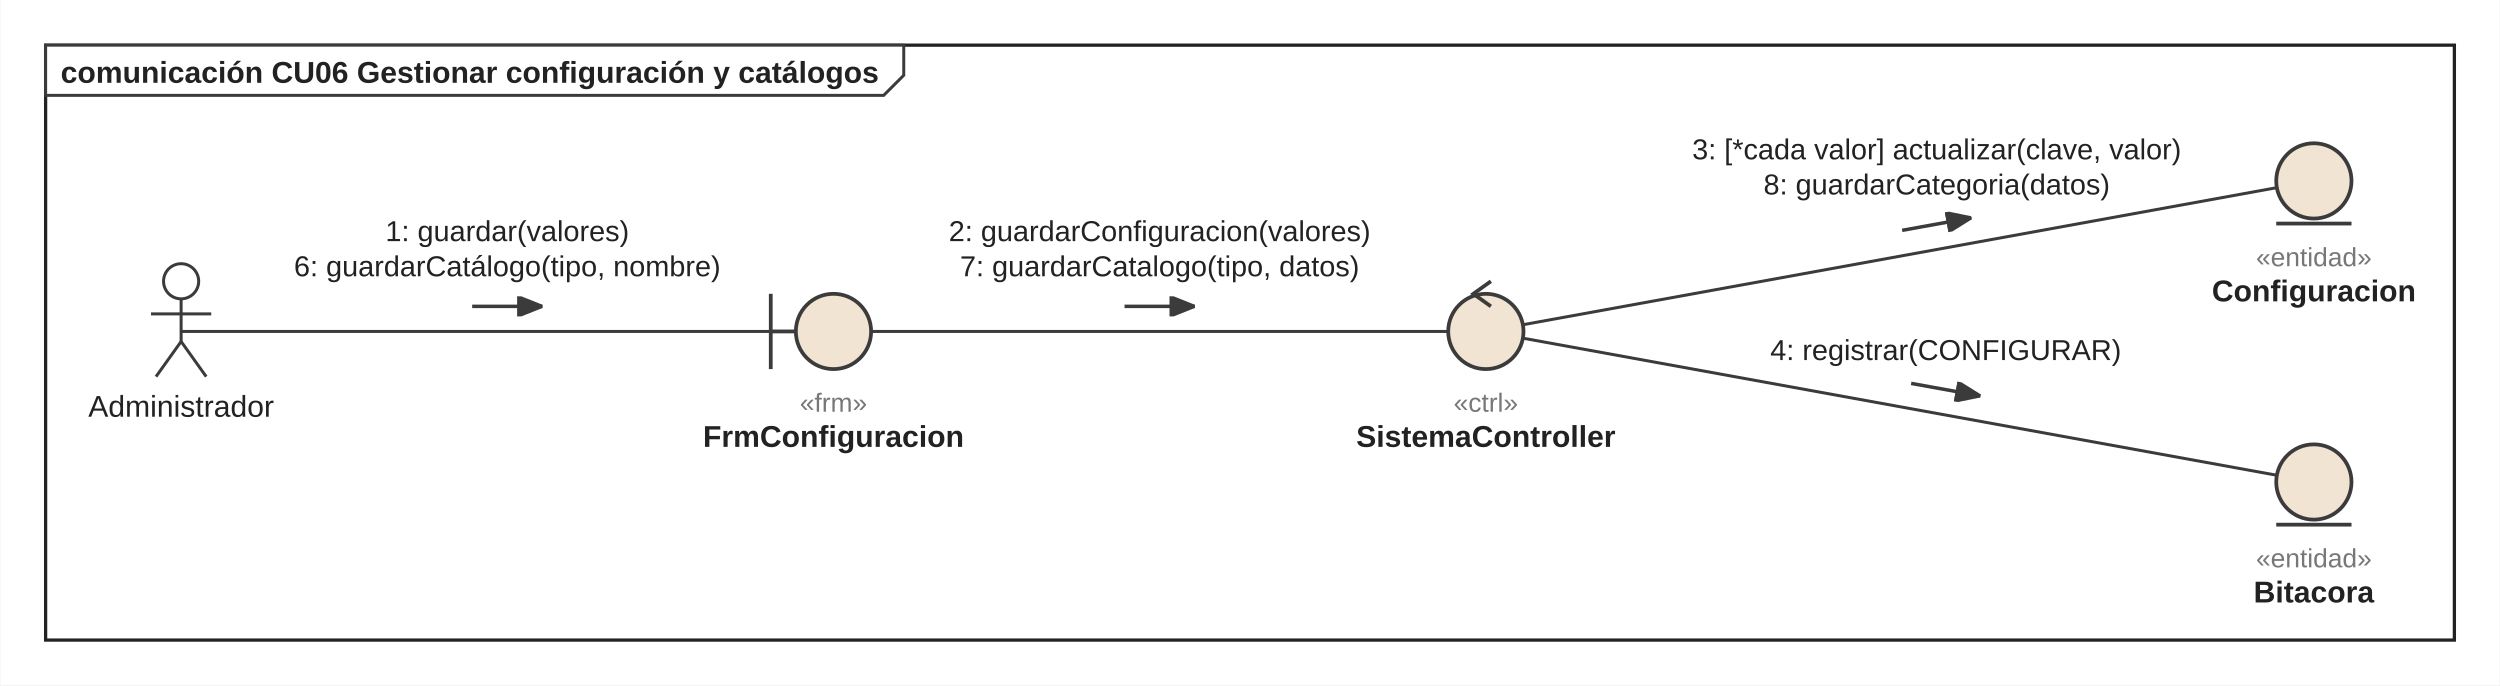
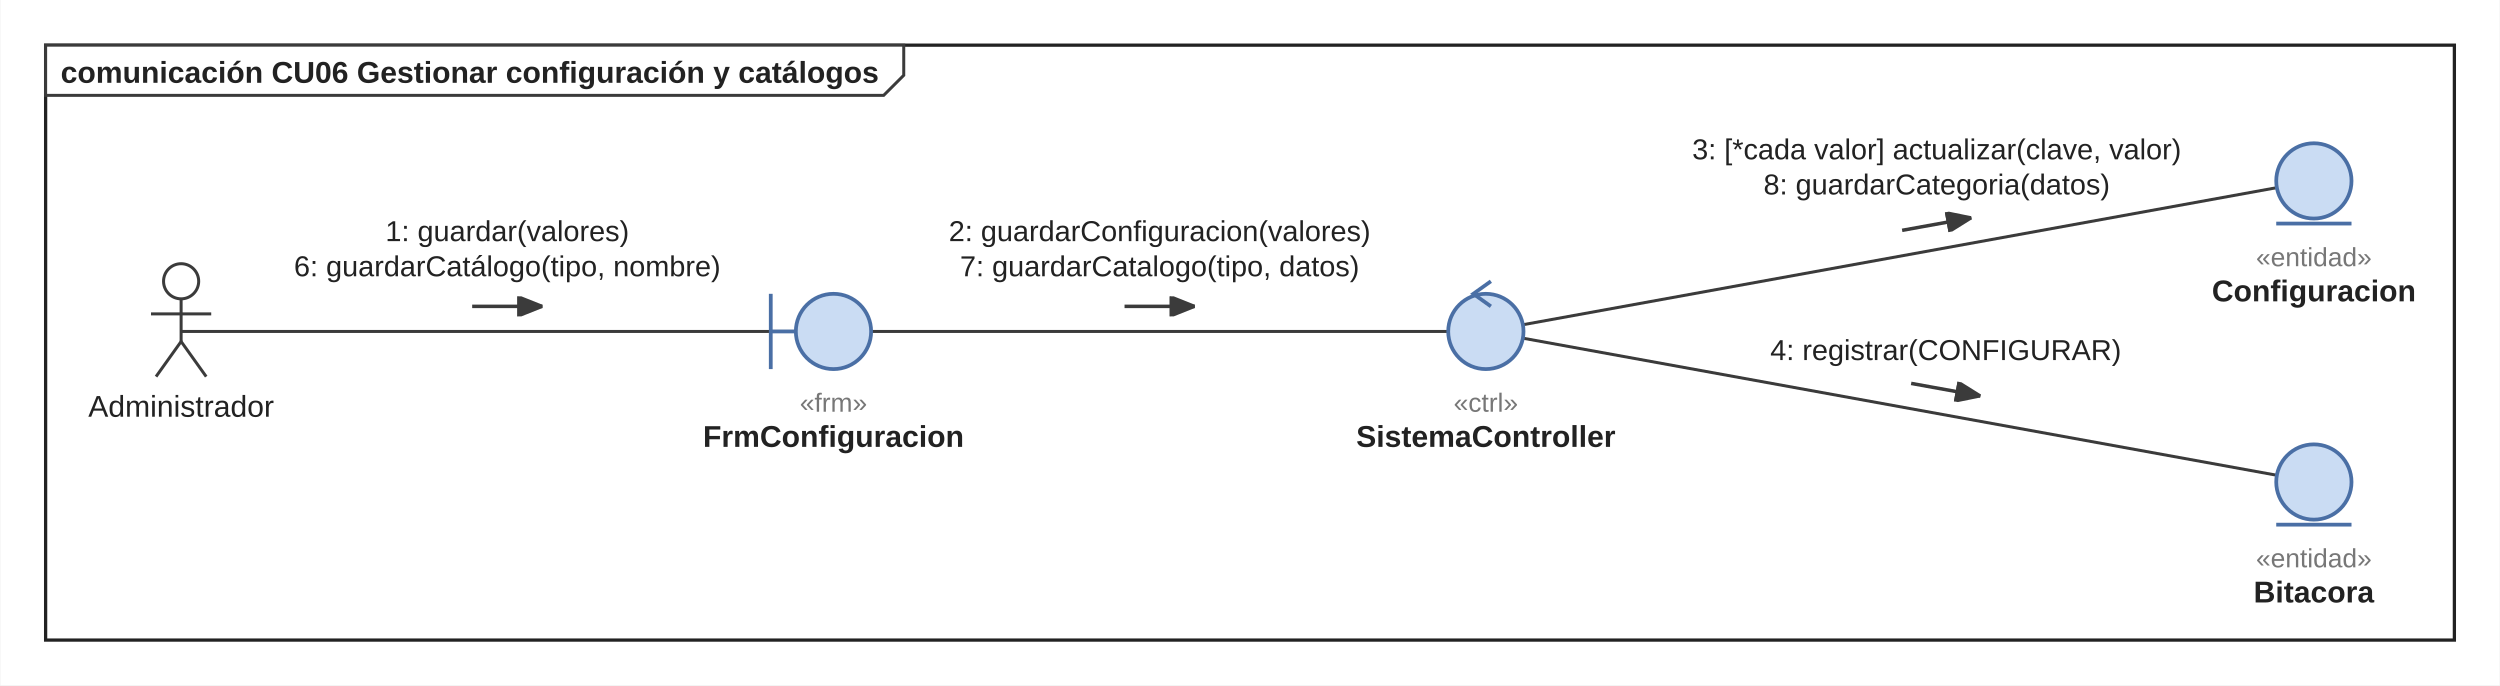
<svg xmlns="http://www.w3.org/2000/svg" width="996" height="273" viewBox="-72.0 -12.1 996.0 273.1">
  <defs>
    <marker id="llena" viewBox="0 0 10 8" refX="10" refY="4" markerWidth="10" markerHeight="8" markerUnits="userSpaceOnUse" orient="auto">
      <path d="M0,0 L10,4 L0,8 z" fill="#3b3b3b" stroke="#3b3b3b" stroke-width="1.2" />
    </marker>
    <marker id="llena_i" viewBox="0 0 10 8" refX="10" refY="4" markerWidth="10" markerHeight="8" markerUnits="userSpaceOnUse" orient="auto-start-reverse">
      <path d="M0,0 L10,4 L0,8 z" fill="#3b3b3b" stroke="#3b3b3b" stroke-width="1.2" />
    </marker>
    <marker id="abierta" viewBox="0 0 10 8" refX="10" refY="4" markerWidth="10" markerHeight="8" markerUnits="userSpaceOnUse" orient="auto">
      <path d="M0,0 L10,4 L0,8" fill="none" stroke="#3b3b3b" stroke-width="1.2" />
    </marker>
    <marker id="abierta_i" viewBox="0 0 10 8" refX="10" refY="4" markerWidth="10" markerHeight="8" markerUnits="userSpaceOnUse" orient="auto-start-reverse">
      <path d="M0,0 L10,4 L0,8" fill="none" stroke="#3b3b3b" stroke-width="1.2" />
    </marker>
    <marker id="triangulo" viewBox="0 0 14 12" refX="12" refY="6" markerWidth="12" markerHeight="12" markerUnits="userSpaceOnUse" orient="auto">
      <path d="M0,0 L12,6 L0,12 z" fill="white" stroke="#3b3b3b" stroke-width="1.2" />
    </marker>
    <marker id="triangulo_i" viewBox="0 0 14 12" refX="12" refY="6" markerWidth="12" markerHeight="12" markerUnits="userSpaceOnUse" orient="auto-start-reverse">
      <path d="M0,0 L12,6 L0,12 z" fill="white" stroke="#3b3b3b" stroke-width="1.2" />
    </marker>
    <marker id="rombo" viewBox="0 0 14 10" refX="14" refY="5" markerWidth="14" markerHeight="10" markerUnits="userSpaceOnUse" orient="auto">
      <path d="M0,5 L7,0 L14,5 L7,10 z" fill="white" stroke="#3b3b3b" stroke-width="1.2" />
    </marker>
    <marker id="rombo_i" viewBox="0 0 14 10" refX="0" refY="5" markerWidth="14" markerHeight="10" markerUnits="userSpaceOnUse" orient="auto-start-reverse">
      <path d="M0,5 L7,0 L14,5 L7,10 z" fill="white" stroke="#3b3b3b" stroke-width="1.2" />
    </marker>
    <marker id="rombo_lleno" viewBox="0 0 14 10" refX="14" refY="5" markerWidth="14" markerHeight="10" markerUnits="userSpaceOnUse" orient="auto">
      <path d="M0,5 L7,0 L14,5 L7,10 z" fill="#3b3b3b" stroke="#3b3b3b" stroke-width="1.2" />
    </marker>
    <marker id="rombo_lleno_i" viewBox="0 0 14 10" refX="0" refY="5" markerWidth="14" markerHeight="10" markerUnits="userSpaceOnUse" orient="auto-start-reverse">
      <path d="M0,5 L7,0 L14,5 L7,10 z" fill="#3b3b3b" stroke="#3b3b3b" stroke-width="1.2" />
    </marker>
  </defs>
  <rect x="-72.0" y="-12.1" width="996.0" height="273.1" fill="white" />
  <rect x="-54.0" y="5.9" width="960.0" height="237.1" rx="0" fill="none" stroke="#222222" stroke-width="1.3" />
  <polyline points="0.0,120.0 260.0,120.0" fill="none" stroke="#3b3b3b" stroke-width="1.2" />
  <polyline points="260.0,120.0 520.0,120.0" fill="none" stroke="#3b3b3b" stroke-width="1.2" />
  <polyline points="520.0,120.0 850.0,60.0" fill="none" stroke="#3b3b3b" stroke-width="1.2" />
  <polyline points="520.0,120.0 850.0,180.0" fill="none" stroke="#3b3b3b" stroke-width="1.2" />
  <polyline points="116.0,110.0 144.0,110.0" fill="none" stroke="#3b3b3b" stroke-width="1.4" marker-end="url(#llena)" />
  <rect x="76.0" y="72.5" width="108.0" height="15.5" fill="white" />
  <text x="130.0" y="84.0" font-family="Arial, Helvetica, sans-serif" font-size="11.5" text-anchor="middle" fill="#222222">1: guardar(valores)</text>
  <rect x="37.0" y="86.5" width="186.0" height="15.5" fill="white" />
  <text x="130.0" y="98.0" font-family="Arial, Helvetica, sans-serif" font-size="11.5" text-anchor="middle" fill="#222222">6: guardarCatálogo(tipo, nombre)</text>
  <polyline points="376.0,110.0 404.0,110.0" fill="none" stroke="#3b3b3b" stroke-width="1.4" marker-end="url(#llena)" />
  <rect x="297.5" y="72.5" width="185.0" height="15.5" fill="white" />
  <text x="390.0" y="84.0" font-family="Arial, Helvetica, sans-serif" font-size="11.5" text-anchor="middle" fill="#222222">2: guardarConfiguracion(valores)</text>
  <rect x="303.0" y="86.5" width="174.0" height="15.5" fill="white" />
  <text x="390.0" y="98.0" font-family="Arial, Helvetica, sans-serif" font-size="11.5" text-anchor="middle" fill="#222222">7: guardarCatalogo(tipo, datos)</text>
  <polyline points="685.9,79.7 713.5,74.7" fill="none" stroke="#3b3b3b" stroke-width="1.4" marker-end="url(#llena)" />
  <rect x="594.2" y="39.9" width="211.0" height="15.5" fill="white" />
  <text x="699.7" y="51.4" font-family="Arial, Helvetica, sans-serif" font-size="11.5" text-anchor="middle" fill="#222222">3: [*cada valor] actualizar(clave, valor)</text>
  <rect x="623.7" y="53.9" width="152.0" height="15.5" fill="white" />
  <text x="699.7" y="65.4" font-family="Arial, Helvetica, sans-serif" font-size="11.5" text-anchor="middle" fill="#222222">8: guardarCategoria(datos)</text>
  <polyline points="689.5,140.7 717.1,145.7" fill="none" stroke="#3b3b3b" stroke-width="1.4" marker-end="url(#llena)" />
  <rect x="627.8" y="119.9" width="151.0" height="15.5" fill="white" />
  <text x="703.3" y="131.4" font-family="Arial, Helvetica, sans-serif" font-size="11.5" text-anchor="middle" fill="#222222">4: registrar(CONFIGURAR)</text>
  <ellipse cx="0.0" cy="100.0" rx="7.0" ry="7.0" fill="white" stroke="#3b3b3b" stroke-width="1.2" />
  <polyline points="0.0,107.0 0.0,124.0" fill="none" stroke="#3b3b3b" stroke-width="1.2" />
  <polyline points="-12.0,113.0 12.0,113.0" fill="none" stroke="#3b3b3b" stroke-width="1.2" />
  <polyline points="-10.0,138.0 0.0,124.0 10.0,138.0" fill="none" stroke="#3b3b3b" stroke-width="1.2" />
  <text x="0.0" y="154.0" font-family="Arial, Helvetica, sans-serif" font-size="12" text-anchor="middle" fill="#222222">Administrador</text>
-   <polyline points="235.0,105.0 235.0,135.0" fill="none" stroke="#3b3b3b" stroke-width="1.5" />
-   <polyline points="235.0,120.0 245.0,120.0" fill="none" stroke="#3b3b3b" stroke-width="1.5" />
-   <ellipse cx="260.0" cy="120.0" rx="15.0" ry="15.0" fill="#f1e4d3" stroke="#3b3b3b" stroke-width="1.5" />
+   <polyline points="235.0,105.0 235.0,135.0" fill="none" stroke="#4A6FA5" stroke-width="1.5" />
+   <polyline points="235.0,120.0 245.0,120.0" fill="none" stroke="#4A6FA5" stroke-width="1.5" />
+   <ellipse cx="260.0" cy="120.0" rx="15.0" ry="15.0" fill="#CADCF3" stroke="#4A6FA5" stroke-width="1.5" />
  <text x="260.0" y="152.0" font-family="Arial, Helvetica, sans-serif" font-size="10.5" text-anchor="middle" fill="#777777">«frm»</text>
  <text x="260.0" y="166.0" font-family="Arial, Helvetica, sans-serif" font-size="12" text-anchor="middle" fill="#222222" font-weight="bold">FrmConfiguracion</text>
-   <ellipse cx="520.0" cy="120.0" rx="15.0" ry="15.0" fill="#f1e4d3" stroke="#3b3b3b" stroke-width="1.5" />
-   <polyline points="522.0,100.0 515.0,105.0 522.0,110.0" fill="none" stroke="#3b3b3b" stroke-width="1.5" />
+   <ellipse cx="520.0" cy="120.0" rx="15.0" ry="15.0" fill="#CADCF3" stroke="#4A6FA5" stroke-width="1.5" />
+   <polyline points="522.0,100.0 515.0,105.0 522.0,110.0" fill="none" stroke="#4A6FA5" stroke-width="1.5" />
  <text x="520.0" y="152.0" font-family="Arial, Helvetica, sans-serif" font-size="10.5" text-anchor="middle" fill="#777777">«ctrl»</text>
  <text x="520.0" y="166.0" font-family="Arial, Helvetica, sans-serif" font-size="12" text-anchor="middle" fill="#222222" font-weight="bold">SistemaController</text>
-   <ellipse cx="850.0" cy="60.0" rx="15.0" ry="15.0" fill="#f1e4d3" stroke="#3b3b3b" stroke-width="1.5" />
-   <polyline points="835.0,77.0 865.0,77.0" fill="none" stroke="#3b3b3b" stroke-width="1.5" />
+   <ellipse cx="850.0" cy="60.0" rx="15.0" ry="15.0" fill="#CADCF3" stroke="#4A6FA5" stroke-width="1.5" />
+   <polyline points="835.0,77.0 865.0,77.0" fill="none" stroke="#4A6FA5" stroke-width="1.5" />
  <text x="850.0" y="94.0" font-family="Arial, Helvetica, sans-serif" font-size="10.5" text-anchor="middle" fill="#777777">«entidad»</text>
  <text x="850.0" y="108.0" font-family="Arial, Helvetica, sans-serif" font-size="12" text-anchor="middle" fill="#222222" font-weight="bold">Configuracion</text>
-   <ellipse cx="850.0" cy="180.0" rx="15.0" ry="15.0" fill="#f1e4d3" stroke="#3b3b3b" stroke-width="1.5" />
-   <polyline points="835.0,197.0 865.0,197.0" fill="none" stroke="#3b3b3b" stroke-width="1.5" />
+   <ellipse cx="850.0" cy="180.0" rx="15.0" ry="15.0" fill="#CADCF3" stroke="#4A6FA5" stroke-width="1.5" />
+   <polyline points="835.0,197.0 865.0,197.0" fill="none" stroke="#4A6FA5" stroke-width="1.5" />
  <text x="850.0" y="214.0" font-family="Arial, Helvetica, sans-serif" font-size="10.5" text-anchor="middle" fill="#777777">«entidad»</text>
  <text x="850.0" y="228.0" font-family="Arial, Helvetica, sans-serif" font-size="12" text-anchor="middle" fill="#222222" font-weight="bold">Bitacora</text>
  <polygon points="-54.0,5.9 288.0,5.9 288.0,17.9 280.0,25.9 -54.0,25.9" fill="white" stroke="#3b3b3b" stroke-width="1.2" />
  <text x="-48.0" y="20.9" font-family="Arial, Helvetica, sans-serif" font-size="12" text-anchor="start" fill="#222222" font-weight="bold">comunicación CU06 Gestionar configuración y catálogos</text>
</svg>
